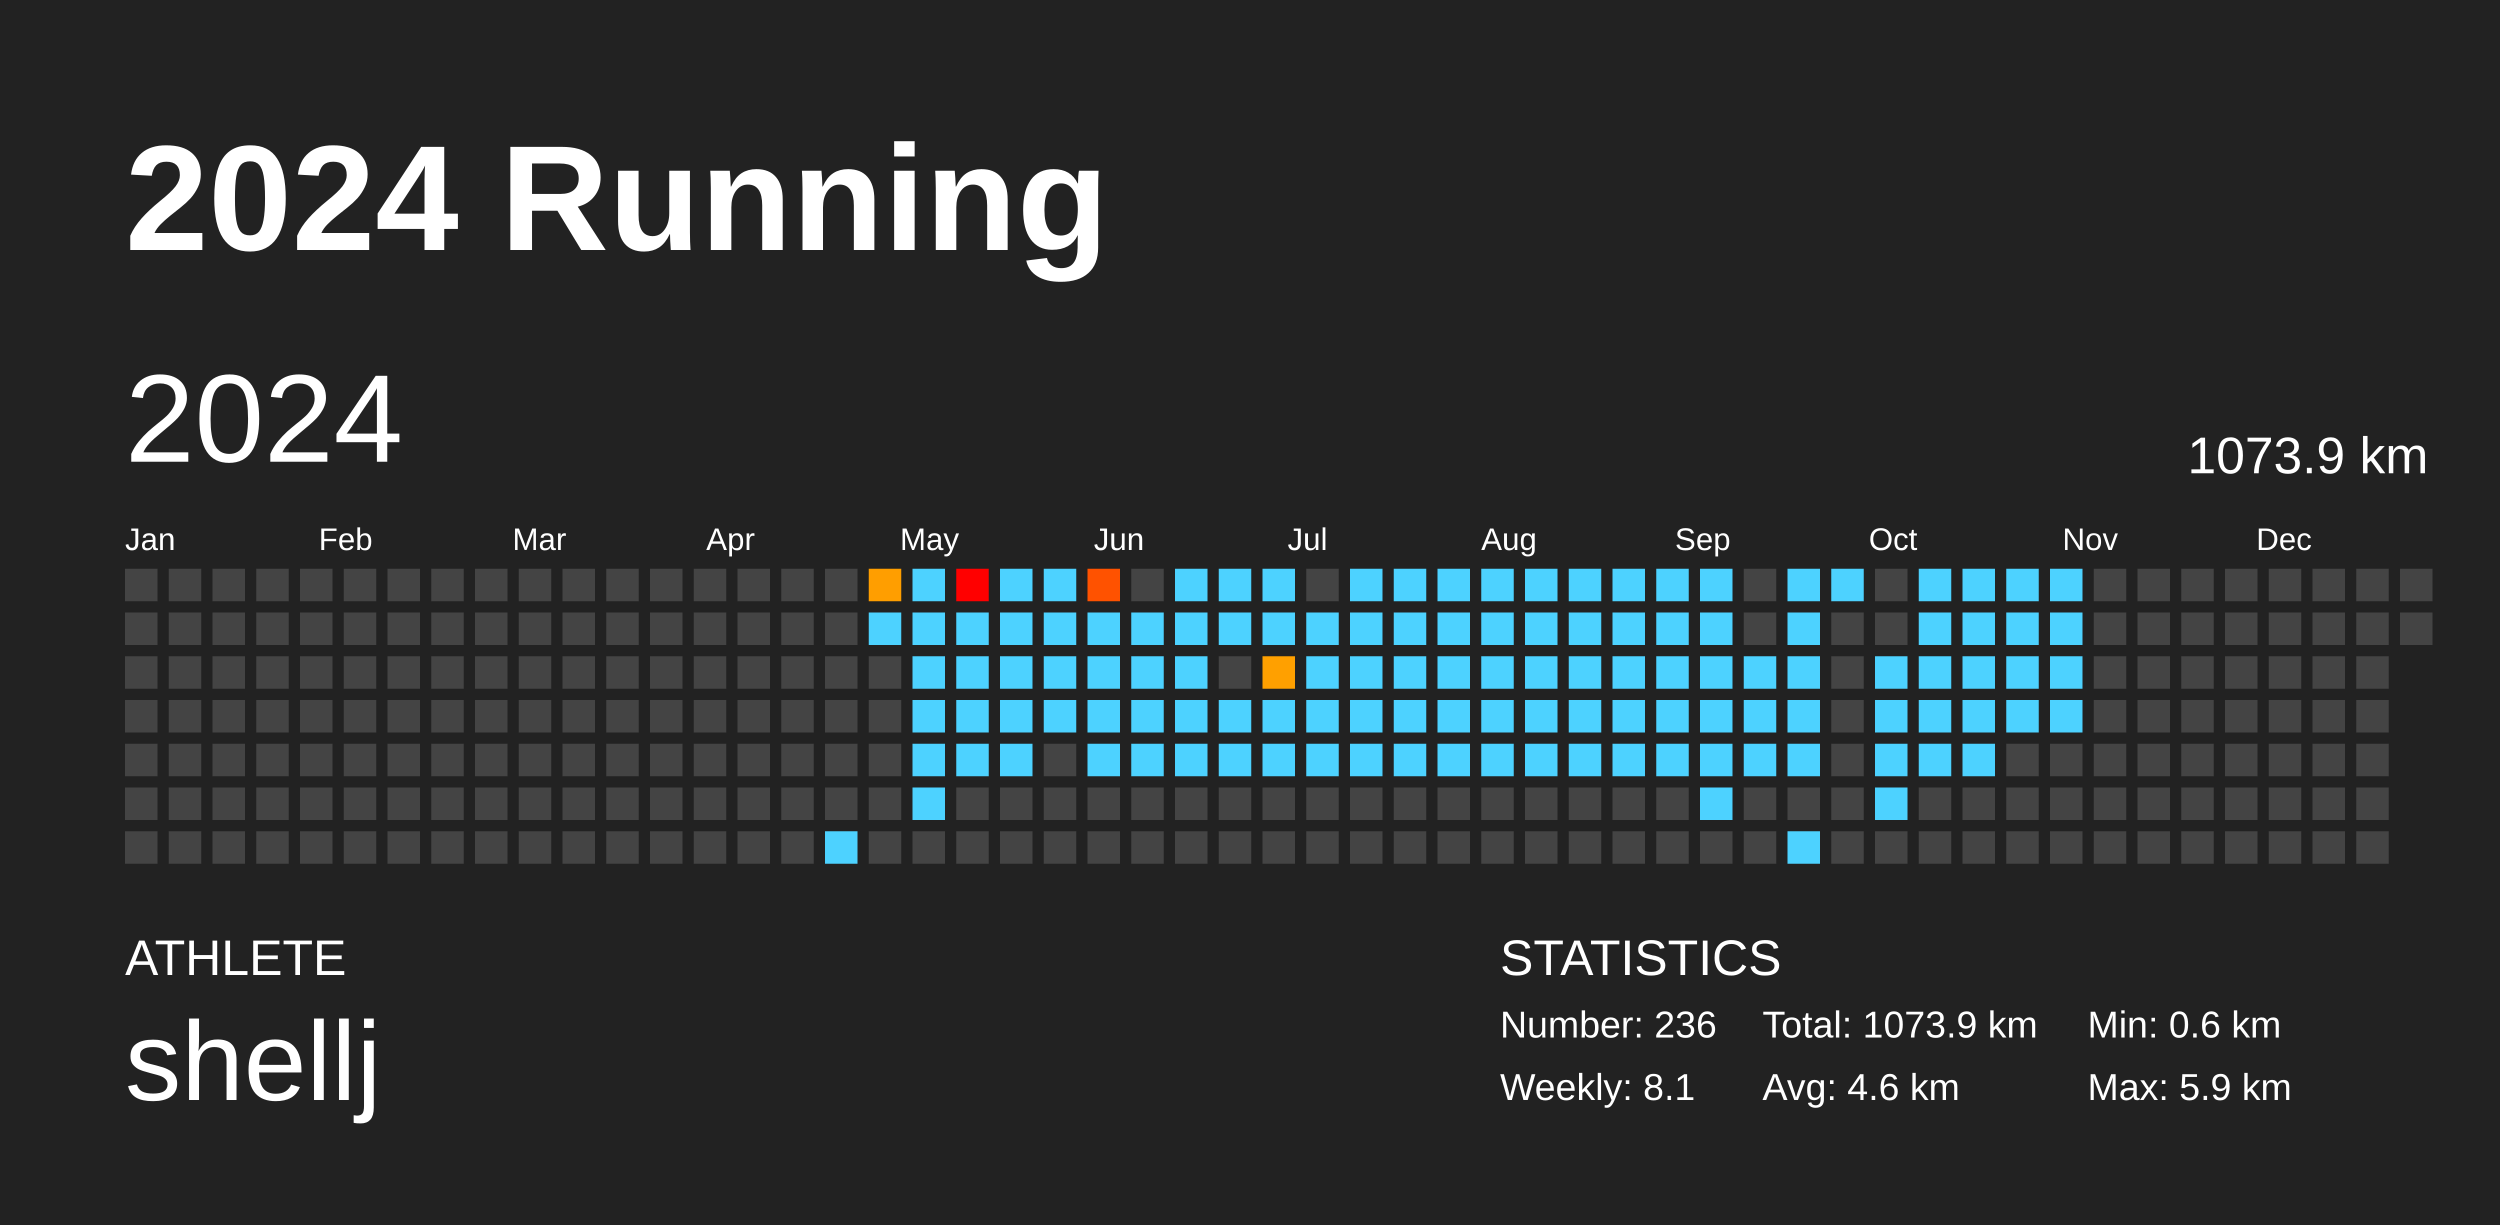
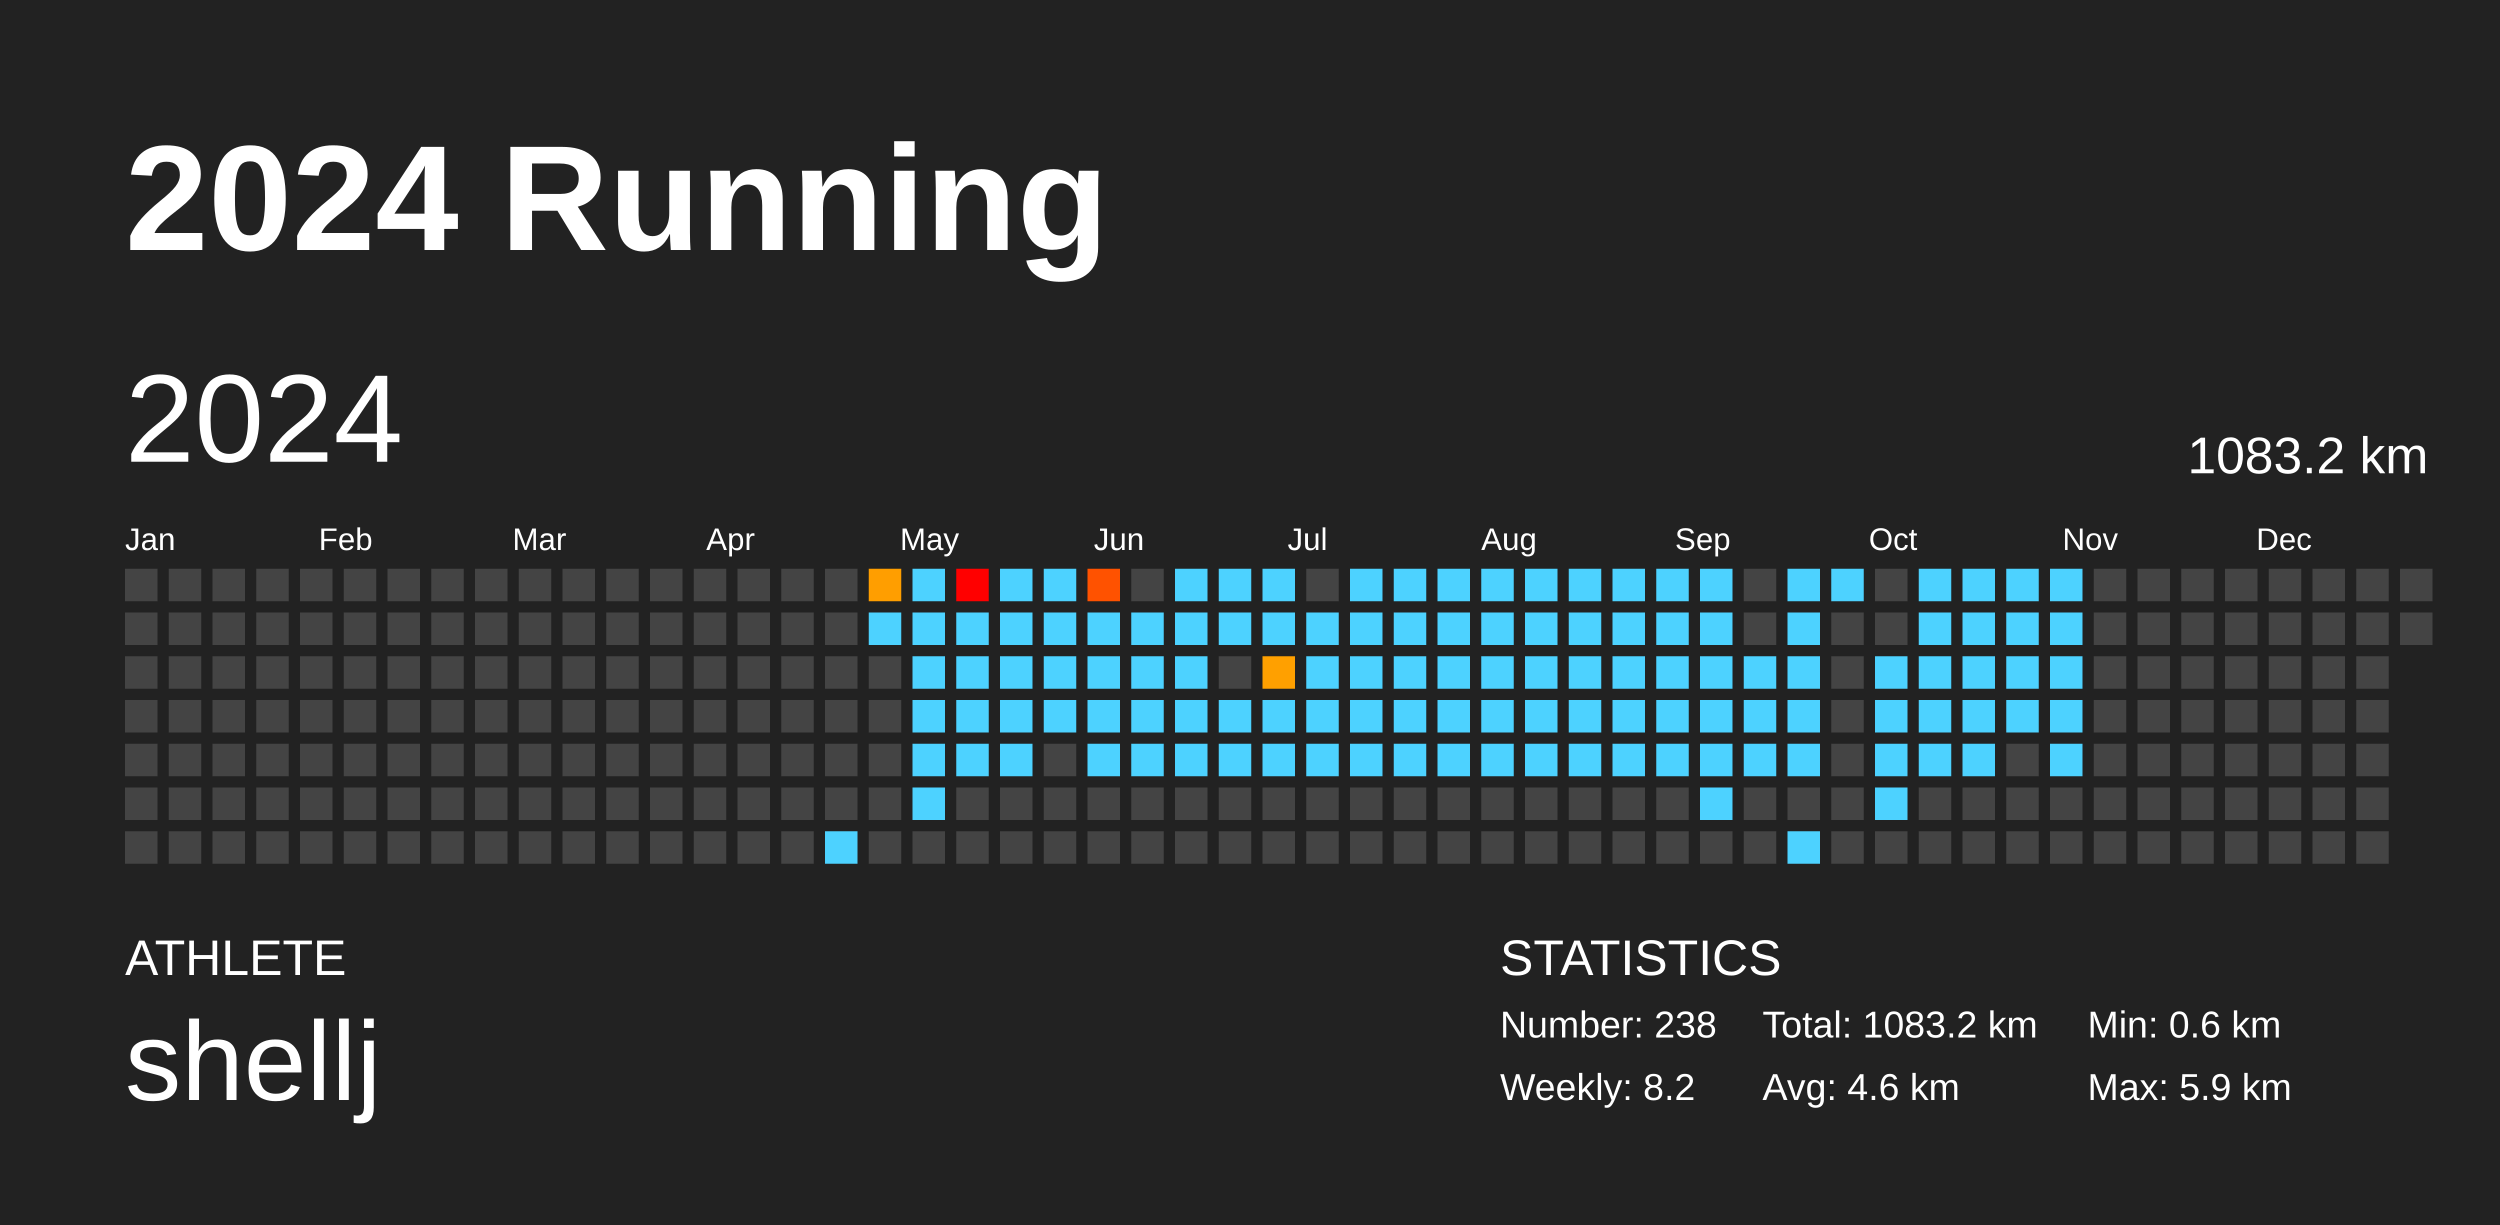
<svg xmlns="http://www.w3.org/2000/svg" baseProfile="full" height="98mm" version="1.1" viewBox="0,0,200,98" width="200mm">
  <defs />
  <rect fill="#222222" height="98" width="200" x="0" y="0" />
  <text fill="#FFFFFF" style="font-size:12px; font-family:Arial; font-weight:bold;" x="10" y="20">2024 Running</text>
  <text fill="#FFFFFF" style="font-size:4px; font-family:Arial" x="10" y="78">ATHLETE</text>
  <text fill="#FFFFFF" style="font-size:9px; font-family:Arial" x="10" y="88">shellj</text>
  <text fill="#FFFFFF" style="font-size:4px; font-family:Arial" x="120" y="78">STATISTICS</text>
-   <text fill="#FFFFFF" style="font-size:3px; font-family:Arial" x="120" y="83">Number: 236</text>
-   <text fill="#FFFFFF" style="font-size:3px; font-family:Arial" x="120" y="88">Weekly: 8.1</text>
-   <text fill="#FFFFFF" style="font-size:3px; font-family:Arial" x="141" y="83">Total: 1073.9 km</text>
+   <text fill="#FFFFFF" style="font-size:3px; font-family:Arial" x="120" y="83">Number: 238</text>
+   <text fill="#FFFFFF" style="font-size:3px; font-family:Arial" x="120" y="88">Weekly: 8.2</text>
+   <text fill="#FFFFFF" style="font-size:3px; font-family:Arial" x="141" y="83">Total: 1083.2 km</text>
  <text fill="#FFFFFF" style="font-size:3px; font-family:Arial" x="141" y="88">Avg: 4.6 km</text>
  <text fill="#FFFFFF" style="font-size:3px; font-family:Arial" x="167" y="83">Min: 0.6 km</text>
  <text fill="#FFFFFF" style="font-size:3px; font-family:Arial" x="167" y="88">Max: 5.9 km</text>
  <text dominant-baseline="hanging" fill="#FFFFFF" style="font-size:10.0px; font-family:Arial;" x="10" y="30">2024</text>
-   <text dominant-baseline="hanging" fill="#FFFFFF" style="font-size:4.125px; font-family:Arial;" x="175" y="35">1073.9 km</text>
+   <text dominant-baseline="hanging" fill="#FFFFFF" style="font-size:4.125px; font-family:Arial;" x="175" y="35">1083.2 km</text>
  <text fill="#FFFFFF" style="font-size:2.5px; font-family:Arial" x="10.0" y="44">Jan</text>
  <text fill="#FFFFFF" style="font-size:2.5px; font-family:Arial" x="25.5" y="44">Feb</text>
  <text fill="#FFFFFF" style="font-size:2.5px; font-family:Arial" x="41.0" y="44">Mar</text>
  <text fill="#FFFFFF" style="font-size:2.5px; font-family:Arial" x="56.5" y="44">Apr</text>
  <text fill="#FFFFFF" style="font-size:2.5px; font-family:Arial" x="72.0" y="44">May</text>
  <text fill="#FFFFFF" style="font-size:2.5px; font-family:Arial" x="87.5" y="44">Jun</text>
  <text fill="#FFFFFF" style="font-size:2.5px; font-family:Arial" x="103.0" y="44">Jul</text>
  <text fill="#FFFFFF" style="font-size:2.5px; font-family:Arial" x="118.5" y="44">Aug</text>
  <text fill="#FFFFFF" style="font-size:2.5px; font-family:Arial" x="134.0" y="44">Sep</text>
  <text fill="#FFFFFF" style="font-size:2.5px; font-family:Arial" x="149.5" y="44">Oct</text>
  <text fill="#FFFFFF" style="font-size:2.5px; font-family:Arial" x="165.0" y="44">Nov</text>
  <text fill="#FFFFFF" style="font-size:2.5px; font-family:Arial" x="180.5" y="44">Dec</text>
  <rect fill="#444444" height="2.6" width="2.6" x="10.0" y="45.5" />
  <rect fill="#444444" height="2.6" width="2.6" x="10.0" y="49.0" />
  <rect fill="#444444" height="2.6" width="2.6" x="10.0" y="52.5" />
  <rect fill="#444444" height="2.6" width="2.6" x="10.0" y="56.0" />
  <rect fill="#444444" height="2.6" width="2.6" x="10.0" y="59.5" />
  <rect fill="#444444" height="2.6" width="2.6" x="10.0" y="63.0" />
  <rect fill="#444444" height="2.6" width="2.6" x="10.0" y="66.5" />
  <rect fill="#444444" height="2.6" width="2.6" x="13.5" y="45.5" />
  <rect fill="#444444" height="2.6" width="2.6" x="13.5" y="49.0" />
  <rect fill="#444444" height="2.6" width="2.6" x="13.5" y="52.5" />
  <rect fill="#444444" height="2.6" width="2.6" x="13.5" y="56.0" />
  <rect fill="#444444" height="2.6" width="2.6" x="13.5" y="59.5" />
  <rect fill="#444444" height="2.6" width="2.6" x="13.5" y="63.0" />
  <rect fill="#444444" height="2.6" width="2.6" x="13.5" y="66.5" />
  <rect fill="#444444" height="2.6" width="2.6" x="17.0" y="45.5" />
  <rect fill="#444444" height="2.6" width="2.6" x="17.0" y="49.0" />
  <rect fill="#444444" height="2.6" width="2.6" x="17.0" y="52.5" />
  <rect fill="#444444" height="2.6" width="2.6" x="17.0" y="56.0" />
  <rect fill="#444444" height="2.6" width="2.6" x="17.0" y="59.5" />
  <rect fill="#444444" height="2.6" width="2.6" x="17.0" y="63.0" />
  <rect fill="#444444" height="2.6" width="2.6" x="17.0" y="66.5" />
  <rect fill="#444444" height="2.6" width="2.6" x="20.5" y="45.5" />
  <rect fill="#444444" height="2.6" width="2.6" x="20.5" y="49.0" />
  <rect fill="#444444" height="2.6" width="2.6" x="20.5" y="52.5" />
  <rect fill="#444444" height="2.6" width="2.6" x="20.5" y="56.0" />
  <rect fill="#444444" height="2.6" width="2.6" x="20.5" y="59.5" />
  <rect fill="#444444" height="2.6" width="2.6" x="20.5" y="63.0" />
  <rect fill="#444444" height="2.6" width="2.6" x="20.5" y="66.5" />
  <rect fill="#444444" height="2.6" width="2.6" x="24.0" y="45.5" />
  <rect fill="#444444" height="2.6" width="2.6" x="24.0" y="49.0" />
  <rect fill="#444444" height="2.6" width="2.6" x="24.0" y="52.5" />
  <rect fill="#444444" height="2.6" width="2.6" x="24.0" y="56.0" />
  <rect fill="#444444" height="2.6" width="2.6" x="24.0" y="59.5" />
  <rect fill="#444444" height="2.6" width="2.6" x="24.0" y="63.0" />
  <rect fill="#444444" height="2.6" width="2.6" x="24.0" y="66.5" />
  <rect fill="#444444" height="2.6" width="2.6" x="27.5" y="45.5" />
  <rect fill="#444444" height="2.6" width="2.6" x="27.5" y="49.0" />
  <rect fill="#444444" height="2.6" width="2.6" x="27.5" y="52.5" />
  <rect fill="#444444" height="2.6" width="2.6" x="27.5" y="56.0" />
  <rect fill="#444444" height="2.6" width="2.6" x="27.5" y="59.5" />
  <rect fill="#444444" height="2.6" width="2.6" x="27.5" y="63.0" />
  <rect fill="#444444" height="2.6" width="2.6" x="27.5" y="66.5" />
  <rect fill="#444444" height="2.6" width="2.6" x="31.0" y="45.5" />
  <rect fill="#444444" height="2.6" width="2.6" x="31.0" y="49.0" />
  <rect fill="#444444" height="2.6" width="2.6" x="31.0" y="52.5" />
  <rect fill="#444444" height="2.6" width="2.6" x="31.0" y="56.0" />
  <rect fill="#444444" height="2.6" width="2.6" x="31.0" y="59.5" />
  <rect fill="#444444" height="2.6" width="2.6" x="31.0" y="63.0" />
  <rect fill="#444444" height="2.6" width="2.6" x="31.0" y="66.5" />
  <rect fill="#444444" height="2.6" width="2.6" x="34.5" y="45.5" />
  <rect fill="#444444" height="2.6" width="2.6" x="34.5" y="49.0" />
  <rect fill="#444444" height="2.6" width="2.6" x="34.5" y="52.5" />
  <rect fill="#444444" height="2.6" width="2.6" x="34.5" y="56.0" />
  <rect fill="#444444" height="2.6" width="2.6" x="34.5" y="59.5" />
  <rect fill="#444444" height="2.6" width="2.6" x="34.5" y="63.0" />
  <rect fill="#444444" height="2.6" width="2.6" x="34.5" y="66.5" />
  <rect fill="#444444" height="2.6" width="2.6" x="38.0" y="45.5" />
  <rect fill="#444444" height="2.6" width="2.6" x="38.0" y="49.0" />
  <rect fill="#444444" height="2.6" width="2.6" x="38.0" y="52.5" />
  <rect fill="#444444" height="2.6" width="2.6" x="38.0" y="56.0" />
  <rect fill="#444444" height="2.6" width="2.6" x="38.0" y="59.5" />
  <rect fill="#444444" height="2.6" width="2.6" x="38.0" y="63.0" />
  <rect fill="#444444" height="2.6" width="2.6" x="38.0" y="66.5" />
  <rect fill="#444444" height="2.6" width="2.6" x="41.5" y="45.5" />
  <rect fill="#444444" height="2.6" width="2.6" x="41.5" y="49.0" />
  <rect fill="#444444" height="2.6" width="2.6" x="41.5" y="52.5" />
  <rect fill="#444444" height="2.6" width="2.6" x="41.5" y="56.0" />
  <rect fill="#444444" height="2.6" width="2.6" x="41.5" y="59.5" />
  <rect fill="#444444" height="2.6" width="2.6" x="41.5" y="63.0" />
  <rect fill="#444444" height="2.6" width="2.6" x="41.5" y="66.5" />
  <rect fill="#444444" height="2.6" width="2.6" x="45.0" y="45.5" />
  <rect fill="#444444" height="2.6" width="2.6" x="45.0" y="49.0" />
  <rect fill="#444444" height="2.6" width="2.6" x="45.0" y="52.5" />
  <rect fill="#444444" height="2.6" width="2.6" x="45.0" y="56.0" />
  <rect fill="#444444" height="2.6" width="2.6" x="45.0" y="59.5" />
  <rect fill="#444444" height="2.6" width="2.6" x="45.0" y="63.0" />
  <rect fill="#444444" height="2.6" width="2.6" x="45.0" y="66.5" />
  <rect fill="#444444" height="2.6" width="2.6" x="48.5" y="45.5" />
  <rect fill="#444444" height="2.6" width="2.6" x="48.5" y="49.0" />
  <rect fill="#444444" height="2.6" width="2.6" x="48.5" y="52.5" />
  <rect fill="#444444" height="2.6" width="2.6" x="48.5" y="56.0" />
  <rect fill="#444444" height="2.6" width="2.6" x="48.5" y="59.5" />
  <rect fill="#444444" height="2.6" width="2.6" x="48.5" y="63.0" />
  <rect fill="#444444" height="2.6" width="2.6" x="48.5" y="66.5" />
  <rect fill="#444444" height="2.6" width="2.6" x="52.0" y="45.5" />
  <rect fill="#444444" height="2.6" width="2.6" x="52.0" y="49.0" />
  <rect fill="#444444" height="2.6" width="2.6" x="52.0" y="52.5" />
  <rect fill="#444444" height="2.6" width="2.6" x="52.0" y="56.0" />
  <rect fill="#444444" height="2.6" width="2.6" x="52.0" y="59.5" />
  <rect fill="#444444" height="2.6" width="2.6" x="52.0" y="63.0" />
  <rect fill="#444444" height="2.6" width="2.6" x="52.0" y="66.5" />
  <rect fill="#444444" height="2.6" width="2.6" x="55.5" y="45.5" />
  <rect fill="#444444" height="2.6" width="2.6" x="55.5" y="49.0" />
  <rect fill="#444444" height="2.6" width="2.6" x="55.5" y="52.5" />
  <rect fill="#444444" height="2.6" width="2.6" x="55.5" y="56.0" />
  <rect fill="#444444" height="2.6" width="2.6" x="55.5" y="59.5" />
  <rect fill="#444444" height="2.6" width="2.6" x="55.5" y="63.0" />
  <rect fill="#444444" height="2.6" width="2.6" x="55.5" y="66.5" />
  <rect fill="#444444" height="2.6" width="2.6" x="59.0" y="45.5" />
  <rect fill="#444444" height="2.6" width="2.6" x="59.0" y="49.0" />
  <rect fill="#444444" height="2.6" width="2.6" x="59.0" y="52.5" />
  <rect fill="#444444" height="2.6" width="2.6" x="59.0" y="56.0" />
  <rect fill="#444444" height="2.6" width="2.6" x="59.0" y="59.5" />
  <rect fill="#444444" height="2.6" width="2.6" x="59.0" y="63.0" />
  <rect fill="#444444" height="2.6" width="2.6" x="59.0" y="66.5" />
  <rect fill="#444444" height="2.6" width="2.6" x="62.5" y="45.5" />
  <rect fill="#444444" height="2.6" width="2.6" x="62.5" y="49.0" />
  <rect fill="#444444" height="2.6" width="2.6" x="62.5" y="52.5" />
  <rect fill="#444444" height="2.6" width="2.6" x="62.5" y="56.0" />
  <rect fill="#444444" height="2.6" width="2.6" x="62.5" y="59.5" />
  <rect fill="#444444" height="2.6" width="2.6" x="62.5" y="63.0" />
  <rect fill="#444444" height="2.6" width="2.6" x="62.5" y="66.5" />
  <rect fill="#444444" height="2.6" width="2.6" x="66.0" y="45.5" />
  <rect fill="#444444" height="2.6" width="2.6" x="66.0" y="49.0" />
  <rect fill="#444444" height="2.6" width="2.6" x="66.0" y="52.5" />
  <rect fill="#444444" height="2.6" width="2.6" x="66.0" y="56.0" />
  <rect fill="#444444" height="2.6" width="2.6" x="66.0" y="59.5" />
  <rect fill="#444444" height="2.6" width="2.6" x="66.0" y="63.0" />
  <rect fill="#4dd2ff" height="2.6" width="2.6" x="66.0" y="66.5" />
  <rect fill="#ff9e00" height="2.6" width="2.6" x="69.5" y="45.5" />
  <rect fill="#4dd2ff" height="2.6" width="2.6" x="69.5" y="49.0" />
  <rect fill="#444444" height="2.6" width="2.6" x="69.5" y="52.5" />
  <rect fill="#444444" height="2.6" width="2.6" x="69.5" y="56.0" />
  <rect fill="#444444" height="2.6" width="2.6" x="69.5" y="59.5" />
  <rect fill="#444444" height="2.6" width="2.6" x="69.5" y="63.0" />
  <rect fill="#444444" height="2.6" width="2.6" x="69.5" y="66.5" />
  <rect fill="#4dd2ff" height="2.6" width="2.6" x="73.0" y="45.5" />
  <rect fill="#4dd2ff" height="2.6" width="2.6" x="73.0" y="49.0" />
  <rect fill="#4dd2ff" height="2.6" width="2.6" x="73.0" y="52.5" />
  <rect fill="#4dd2ff" height="2.6" width="2.6" x="73.0" y="56.0" />
  <rect fill="#4dd2ff" height="2.6" width="2.6" x="73.0" y="59.5" />
  <rect fill="#4dd2ff" height="2.6" width="2.6" x="73.0" y="63.0" />
  <rect fill="#444444" height="2.6" width="2.6" x="73.0" y="66.5" />
  <rect fill="red" height="2.6" width="2.6" x="76.5" y="45.5" />
  <rect fill="#4dd2ff" height="2.6" width="2.6" x="76.5" y="49.0" />
  <rect fill="#4dd2ff" height="2.6" width="2.6" x="76.5" y="52.5" />
  <rect fill="#4dd2ff" height="2.6" width="2.6" x="76.5" y="56.0" />
  <rect fill="#4dd2ff" height="2.6" width="2.6" x="76.5" y="59.5" />
  <rect fill="#444444" height="2.6" width="2.6" x="76.5" y="63.0" />
  <rect fill="#444444" height="2.6" width="2.6" x="76.5" y="66.5" />
  <rect fill="#4dd2ff" height="2.6" width="2.6" x="80.0" y="45.5" />
  <rect fill="#4dd2ff" height="2.6" width="2.6" x="80.0" y="49.0" />
  <rect fill="#4dd2ff" height="2.6" width="2.6" x="80.0" y="52.5" />
  <rect fill="#4dd2ff" height="2.6" width="2.6" x="80.0" y="56.0" />
  <rect fill="#4dd2ff" height="2.6" width="2.6" x="80.0" y="59.5" />
  <rect fill="#444444" height="2.6" width="2.6" x="80.0" y="63.0" />
  <rect fill="#444444" height="2.6" width="2.6" x="80.0" y="66.5" />
  <rect fill="#4dd2ff" height="2.6" width="2.6" x="83.5" y="45.5" />
  <rect fill="#4dd2ff" height="2.6" width="2.6" x="83.5" y="49.0" />
  <rect fill="#4dd2ff" height="2.6" width="2.6" x="83.5" y="52.5" />
  <rect fill="#4dd2ff" height="2.6" width="2.6" x="83.5" y="56.0" />
  <rect fill="#444444" height="2.6" width="2.6" x="83.5" y="59.5" />
  <rect fill="#444444" height="2.6" width="2.6" x="83.5" y="63.0" />
  <rect fill="#444444" height="2.6" width="2.6" x="83.5" y="66.5" />
  <rect fill="#ff5200" height="2.6" width="2.6" x="87.0" y="45.5" />
  <rect fill="#4dd2ff" height="2.6" width="2.6" x="87.0" y="49.0" />
  <rect fill="#4dd2ff" height="2.6" width="2.6" x="87.0" y="52.5" />
  <rect fill="#4dd2ff" height="2.6" width="2.6" x="87.0" y="56.0" />
  <rect fill="#4dd2ff" height="2.6" width="2.6" x="87.0" y="59.5" />
  <rect fill="#444444" height="2.6" width="2.6" x="87.0" y="63.0" />
  <rect fill="#444444" height="2.6" width="2.6" x="87.0" y="66.5" />
  <rect fill="#444444" height="2.6" width="2.6" x="90.5" y="45.5" />
  <rect fill="#4dd2ff" height="2.6" width="2.6" x="90.5" y="49.0" />
  <rect fill="#4dd2ff" height="2.6" width="2.6" x="90.5" y="52.5" />
  <rect fill="#4dd2ff" height="2.6" width="2.6" x="90.5" y="56.0" />
  <rect fill="#4dd2ff" height="2.6" width="2.6" x="90.5" y="59.5" />
  <rect fill="#444444" height="2.6" width="2.6" x="90.5" y="63.0" />
  <rect fill="#444444" height="2.6" width="2.6" x="90.5" y="66.5" />
  <rect fill="#4dd2ff" height="2.6" width="2.6" x="94.0" y="45.5" />
  <rect fill="#4dd2ff" height="2.6" width="2.6" x="94.0" y="49.0" />
  <rect fill="#4dd2ff" height="2.6" width="2.6" x="94.0" y="52.5" />
  <rect fill="#4dd2ff" height="2.6" width="2.6" x="94.0" y="56.0" />
  <rect fill="#4dd2ff" height="2.6" width="2.6" x="94.0" y="59.5" />
  <rect fill="#444444" height="2.6" width="2.6" x="94.0" y="63.0" />
  <rect fill="#444444" height="2.6" width="2.6" x="94.0" y="66.5" />
  <rect fill="#4dd2ff" height="2.6" width="2.6" x="97.5" y="45.5" />
  <rect fill="#4dd2ff" height="2.6" width="2.6" x="97.5" y="49.0" />
  <rect fill="#444444" height="2.6" width="2.6" x="97.5" y="52.5" />
  <rect fill="#4dd2ff" height="2.6" width="2.6" x="97.5" y="56.0" />
  <rect fill="#4dd2ff" height="2.6" width="2.6" x="97.5" y="59.5" />
  <rect fill="#444444" height="2.6" width="2.6" x="97.5" y="63.0" />
  <rect fill="#444444" height="2.6" width="2.6" x="97.5" y="66.5" />
  <rect fill="#4dd2ff" height="2.6" width="2.6" x="101.0" y="45.5" />
  <rect fill="#4dd2ff" height="2.6" width="2.6" x="101.0" y="49.0" />
  <rect fill="#ffa000" height="2.6" width="2.6" x="101.0" y="52.5" />
  <rect fill="#4dd2ff" height="2.6" width="2.6" x="101.0" y="56.0" />
  <rect fill="#4dd2ff" height="2.6" width="2.6" x="101.0" y="59.5" />
  <rect fill="#444444" height="2.6" width="2.6" x="101.0" y="63.0" />
  <rect fill="#444444" height="2.6" width="2.6" x="101.0" y="66.5" />
  <rect fill="#444444" height="2.6" width="2.6" x="104.5" y="45.5" />
  <rect fill="#4dd2ff" height="2.6" width="2.6" x="104.5" y="49.0" />
  <rect fill="#4dd2ff" height="2.6" width="2.6" x="104.5" y="52.5" />
  <rect fill="#4dd2ff" height="2.6" width="2.6" x="104.5" y="56.0" />
  <rect fill="#4dd2ff" height="2.6" width="2.6" x="104.5" y="59.5" />
  <rect fill="#444444" height="2.6" width="2.6" x="104.5" y="63.0" />
  <rect fill="#444444" height="2.6" width="2.6" x="104.5" y="66.5" />
  <rect fill="#4dd2ff" height="2.6" width="2.6" x="108.0" y="45.5" />
  <rect fill="#4dd2ff" height="2.6" width="2.6" x="108.0" y="49.0" />
  <rect fill="#4dd2ff" height="2.6" width="2.6" x="108.0" y="52.5" />
  <rect fill="#4dd2ff" height="2.6" width="2.6" x="108.0" y="56.0" />
  <rect fill="#4dd2ff" height="2.6" width="2.6" x="108.0" y="59.5" />
  <rect fill="#444444" height="2.6" width="2.6" x="108.0" y="63.0" />
  <rect fill="#444444" height="2.6" width="2.6" x="108.0" y="66.5" />
  <rect fill="#4dd2ff" height="2.6" width="2.6" x="111.5" y="45.5" />
  <rect fill="#4dd2ff" height="2.6" width="2.6" x="111.5" y="49.0" />
  <rect fill="#4dd2ff" height="2.6" width="2.6" x="111.5" y="52.5" />
  <rect fill="#4dd2ff" height="2.6" width="2.6" x="111.5" y="56.0" />
  <rect fill="#4dd2ff" height="2.6" width="2.6" x="111.5" y="59.5" />
  <rect fill="#444444" height="2.6" width="2.6" x="111.5" y="63.0" />
  <rect fill="#444444" height="2.6" width="2.6" x="111.5" y="66.5" />
  <rect fill="#4dd2ff" height="2.6" width="2.6" x="115.0" y="45.5" />
  <rect fill="#4dd2ff" height="2.6" width="2.6" x="115.0" y="49.0" />
  <rect fill="#4dd2ff" height="2.6" width="2.6" x="115.0" y="52.5" />
  <rect fill="#4dd2ff" height="2.6" width="2.6" x="115.0" y="56.0" />
  <rect fill="#4dd2ff" height="2.6" width="2.6" x="115.0" y="59.5" />
  <rect fill="#444444" height="2.6" width="2.6" x="115.0" y="63.0" />
  <rect fill="#444444" height="2.6" width="2.6" x="115.0" y="66.5" />
  <rect fill="#4dd2ff" height="2.6" width="2.6" x="118.5" y="45.5" />
  <rect fill="#4dd2ff" height="2.6" width="2.6" x="118.5" y="49.0" />
  <rect fill="#4dd2ff" height="2.6" width="2.6" x="118.5" y="52.5" />
  <rect fill="#4dd2ff" height="2.6" width="2.6" x="118.5" y="56.0" />
  <rect fill="#4dd2ff" height="2.6" width="2.6" x="118.5" y="59.5" />
  <rect fill="#444444" height="2.6" width="2.6" x="118.5" y="63.0" />
  <rect fill="#444444" height="2.6" width="2.6" x="118.5" y="66.5" />
  <rect fill="#4dd2ff" height="2.6" width="2.6" x="122.0" y="45.5" />
  <rect fill="#4dd2ff" height="2.6" width="2.6" x="122.0" y="49.0" />
  <rect fill="#4dd2ff" height="2.6" width="2.6" x="122.0" y="52.5" />
  <rect fill="#4dd2ff" height="2.6" width="2.6" x="122.0" y="56.0" />
  <rect fill="#4dd2ff" height="2.6" width="2.6" x="122.0" y="59.5" />
  <rect fill="#444444" height="2.6" width="2.6" x="122.0" y="63.0" />
  <rect fill="#444444" height="2.6" width="2.6" x="122.0" y="66.5" />
  <rect fill="#4dd2ff" height="2.6" width="2.6" x="125.5" y="45.5" />
  <rect fill="#4dd2ff" height="2.6" width="2.6" x="125.5" y="49.0" />
  <rect fill="#4dd2ff" height="2.6" width="2.6" x="125.5" y="52.5" />
  <rect fill="#4dd2ff" height="2.6" width="2.6" x="125.5" y="56.0" />
  <rect fill="#4dd2ff" height="2.6" width="2.6" x="125.5" y="59.5" />
  <rect fill="#444444" height="2.6" width="2.6" x="125.5" y="63.0" />
  <rect fill="#444444" height="2.6" width="2.6" x="125.5" y="66.5" />
  <rect fill="#4dd2ff" height="2.6" width="2.6" x="129.0" y="45.5" />
  <rect fill="#4dd2ff" height="2.6" width="2.6" x="129.0" y="49.0" />
  <rect fill="#4dd2ff" height="2.6" width="2.6" x="129.0" y="52.5" />
  <rect fill="#4dd2ff" height="2.6" width="2.6" x="129.0" y="56.0" />
  <rect fill="#4dd2ff" height="2.6" width="2.6" x="129.0" y="59.5" />
  <rect fill="#444444" height="2.6" width="2.6" x="129.0" y="63.0" />
  <rect fill="#444444" height="2.6" width="2.6" x="129.0" y="66.5" />
  <rect fill="#4dd2ff" height="2.6" width="2.6" x="132.5" y="45.5" />
  <rect fill="#4dd2ff" height="2.6" width="2.6" x="132.5" y="49.0" />
  <rect fill="#4dd2ff" height="2.6" width="2.6" x="132.5" y="52.5" />
  <rect fill="#4dd2ff" height="2.6" width="2.6" x="132.5" y="56.0" />
  <rect fill="#4dd2ff" height="2.6" width="2.6" x="132.5" y="59.5" />
  <rect fill="#444444" height="2.6" width="2.6" x="132.5" y="63.0" />
  <rect fill="#444444" height="2.6" width="2.6" x="132.5" y="66.5" />
  <rect fill="#4dd2ff" height="2.6" width="2.6" x="136.0" y="45.5" />
  <rect fill="#4dd2ff" height="2.6" width="2.6" x="136.0" y="49.0" />
  <rect fill="#4dd2ff" height="2.6" width="2.6" x="136.0" y="52.5" />
  <rect fill="#4dd2ff" height="2.6" width="2.6" x="136.0" y="56.0" />
  <rect fill="#4dd2ff" height="2.6" width="2.6" x="136.0" y="59.5" />
  <rect fill="#4dd2ff" height="2.6" width="2.6" x="136.0" y="63.0" />
  <rect fill="#444444" height="2.6" width="2.6" x="136.0" y="66.5" />
  <rect fill="#444444" height="2.6" width="2.6" x="139.5" y="45.5" />
  <rect fill="#444444" height="2.6" width="2.6" x="139.5" y="49.0" />
  <rect fill="#4dd2ff" height="2.6" width="2.6" x="139.5" y="52.5" />
  <rect fill="#4dd2ff" height="2.6" width="2.6" x="139.5" y="56.0" />
  <rect fill="#4dd2ff" height="2.6" width="2.6" x="139.5" y="59.5" />
  <rect fill="#444444" height="2.6" width="2.6" x="139.5" y="63.0" />
  <rect fill="#444444" height="2.6" width="2.6" x="139.5" y="66.5" />
  <rect fill="#4dd2ff" height="2.6" width="2.6" x="143.0" y="45.5" />
  <rect fill="#4dd2ff" height="2.6" width="2.6" x="143.0" y="49.0" />
  <rect fill="#4dd2ff" height="2.6" width="2.6" x="143.0" y="52.5" />
  <rect fill="#4dd2ff" height="2.6" width="2.6" x="143.0" y="56.0" />
  <rect fill="#4dd2ff" height="2.6" width="2.6" x="143.0" y="59.5" />
  <rect fill="#444444" height="2.6" width="2.6" x="143.0" y="63.0" />
  <rect fill="#4dd2ff" height="2.6" width="2.6" x="143.0" y="66.5" />
  <rect fill="#4dd2ff" height="2.6" width="2.6" x="146.5" y="45.5" />
  <rect fill="#444444" height="2.6" width="2.6" x="146.5" y="49.0" />
  <rect fill="#444444" height="2.6" width="2.6" x="146.5" y="52.5" />
  <rect fill="#444444" height="2.6" width="2.6" x="146.5" y="56.0" />
  <rect fill="#444444" height="2.6" width="2.6" x="146.5" y="59.5" />
  <rect fill="#444444" height="2.6" width="2.6" x="146.5" y="63.0" />
  <rect fill="#444444" height="2.6" width="2.6" x="146.5" y="66.5" />
  <rect fill="#444444" height="2.6" width="2.6" x="150.0" y="45.5" />
  <rect fill="#444444" height="2.6" width="2.6" x="150.0" y="49.0" />
  <rect fill="#4dd2ff" height="2.6" width="2.6" x="150.0" y="52.5" />
  <rect fill="#4dd2ff" height="2.6" width="2.6" x="150.0" y="56.0" />
  <rect fill="#4dd2ff" height="2.6" width="2.6" x="150.0" y="59.5" />
  <rect fill="#4dd2ff" height="2.6" width="2.6" x="150.0" y="63.0" />
  <rect fill="#444444" height="2.6" width="2.6" x="150.0" y="66.5" />
  <rect fill="#4dd2ff" height="2.6" width="2.6" x="153.5" y="45.5" />
  <rect fill="#4dd2ff" height="2.6" width="2.6" x="153.5" y="49.0" />
  <rect fill="#4dd2ff" height="2.6" width="2.6" x="153.5" y="52.5" />
  <rect fill="#4dd2ff" height="2.6" width="2.6" x="153.5" y="56.0" />
  <rect fill="#4dd2ff" height="2.6" width="2.6" x="153.5" y="59.5" />
  <rect fill="#444444" height="2.6" width="2.6" x="153.5" y="63.0" />
  <rect fill="#444444" height="2.6" width="2.6" x="153.5" y="66.5" />
  <rect fill="#4dd2ff" height="2.6" width="2.6" x="157.0" y="45.5" />
  <rect fill="#4dd2ff" height="2.6" width="2.6" x="157.0" y="49.0" />
  <rect fill="#4dd2ff" height="2.6" width="2.6" x="157.0" y="52.5" />
  <rect fill="#4dd2ff" height="2.6" width="2.6" x="157.0" y="56.0" />
  <rect fill="#4dd2ff" height="2.6" width="2.6" x="157.0" y="59.5" />
  <rect fill="#444444" height="2.6" width="2.6" x="157.0" y="63.0" />
  <rect fill="#444444" height="2.6" width="2.6" x="157.0" y="66.5" />
  <rect fill="#4dd2ff" height="2.6" width="2.6" x="160.5" y="45.5" />
  <rect fill="#4dd2ff" height="2.6" width="2.6" x="160.5" y="49.0" />
  <rect fill="#4dd2ff" height="2.6" width="2.6" x="160.5" y="52.5" />
  <rect fill="#4dd2ff" height="2.6" width="2.6" x="160.5" y="56.0" />
  <rect fill="#444444" height="2.6" width="2.6" x="160.5" y="59.5" />
  <rect fill="#444444" height="2.6" width="2.6" x="160.5" y="63.0" />
  <rect fill="#444444" height="2.6" width="2.6" x="160.5" y="66.5" />
  <rect fill="#4dd2ff" height="2.6" width="2.6" x="164.0" y="45.5" />
  <rect fill="#4dd2ff" height="2.6" width="2.6" x="164.0" y="49.0" />
  <rect fill="#4dd2ff" height="2.6" width="2.6" x="164.0" y="52.5" />
  <rect fill="#4dd2ff" height="2.6" width="2.6" x="164.0" y="56.0" />
-   <rect fill="#444444" height="2.6" width="2.6" x="164.0" y="59.5" />
+   <rect fill="#4dd2ff" height="2.6" width="2.6" x="164.0" y="59.5" />
  <rect fill="#444444" height="2.6" width="2.6" x="164.0" y="63.0" />
  <rect fill="#444444" height="2.6" width="2.6" x="164.0" y="66.5" />
  <rect fill="#444444" height="2.6" width="2.6" x="167.5" y="45.5" />
  <rect fill="#444444" height="2.6" width="2.6" x="167.5" y="49.0" />
  <rect fill="#444444" height="2.6" width="2.6" x="167.5" y="52.5" />
  <rect fill="#444444" height="2.6" width="2.6" x="167.5" y="56.0" />
  <rect fill="#444444" height="2.6" width="2.6" x="167.5" y="59.5" />
  <rect fill="#444444" height="2.6" width="2.6" x="167.5" y="63.0" />
  <rect fill="#444444" height="2.6" width="2.6" x="167.5" y="66.5" />
  <rect fill="#444444" height="2.6" width="2.6" x="171.0" y="45.5" />
  <rect fill="#444444" height="2.6" width="2.6" x="171.0" y="49.0" />
  <rect fill="#444444" height="2.6" width="2.6" x="171.0" y="52.5" />
  <rect fill="#444444" height="2.6" width="2.6" x="171.0" y="56.0" />
  <rect fill="#444444" height="2.6" width="2.6" x="171.0" y="59.5" />
  <rect fill="#444444" height="2.6" width="2.6" x="171.0" y="63.0" />
  <rect fill="#444444" height="2.6" width="2.6" x="171.0" y="66.5" />
  <rect fill="#444444" height="2.6" width="2.6" x="174.5" y="45.5" />
  <rect fill="#444444" height="2.6" width="2.6" x="174.5" y="49.0" />
  <rect fill="#444444" height="2.6" width="2.6" x="174.5" y="52.5" />
  <rect fill="#444444" height="2.6" width="2.6" x="174.5" y="56.0" />
  <rect fill="#444444" height="2.6" width="2.6" x="174.5" y="59.5" />
  <rect fill="#444444" height="2.6" width="2.6" x="174.5" y="63.0" />
  <rect fill="#444444" height="2.6" width="2.6" x="174.5" y="66.5" />
  <rect fill="#444444" height="2.6" width="2.6" x="178.0" y="45.5" />
  <rect fill="#444444" height="2.6" width="2.6" x="178.0" y="49.0" />
  <rect fill="#444444" height="2.6" width="2.6" x="178.0" y="52.5" />
  <rect fill="#444444" height="2.6" width="2.6" x="178.0" y="56.0" />
  <rect fill="#444444" height="2.6" width="2.6" x="178.0" y="59.5" />
  <rect fill="#444444" height="2.6" width="2.6" x="178.0" y="63.0" />
  <rect fill="#444444" height="2.6" width="2.6" x="178.0" y="66.5" />
  <rect fill="#444444" height="2.6" width="2.6" x="181.5" y="45.5" />
  <rect fill="#444444" height="2.6" width="2.6" x="181.5" y="49.0" />
  <rect fill="#444444" height="2.6" width="2.6" x="181.5" y="52.5" />
  <rect fill="#444444" height="2.6" width="2.6" x="181.5" y="56.0" />
  <rect fill="#444444" height="2.6" width="2.6" x="181.5" y="59.5" />
  <rect fill="#444444" height="2.6" width="2.6" x="181.5" y="63.0" />
  <rect fill="#444444" height="2.6" width="2.6" x="181.5" y="66.5" />
  <rect fill="#444444" height="2.6" width="2.6" x="185.0" y="45.5" />
  <rect fill="#444444" height="2.6" width="2.6" x="185.0" y="49.0" />
  <rect fill="#444444" height="2.6" width="2.6" x="185.0" y="52.5" />
  <rect fill="#444444" height="2.6" width="2.6" x="185.0" y="56.0" />
  <rect fill="#444444" height="2.6" width="2.6" x="185.0" y="59.5" />
  <rect fill="#444444" height="2.6" width="2.6" x="185.0" y="63.0" />
  <rect fill="#444444" height="2.6" width="2.6" x="185.0" y="66.5" />
  <rect fill="#444444" height="2.6" width="2.6" x="188.5" y="45.5" />
  <rect fill="#444444" height="2.6" width="2.6" x="188.5" y="49.0" />
  <rect fill="#444444" height="2.6" width="2.6" x="188.5" y="52.5" />
  <rect fill="#444444" height="2.6" width="2.6" x="188.5" y="56.0" />
  <rect fill="#444444" height="2.6" width="2.6" x="188.5" y="59.5" />
  <rect fill="#444444" height="2.6" width="2.6" x="188.5" y="63.0" />
  <rect fill="#444444" height="2.6" width="2.6" x="188.5" y="66.5" />
  <rect fill="#444444" height="2.6" width="2.6" x="192.0" y="45.5" />
  <rect fill="#444444" height="2.6" width="2.6" x="192.0" y="49.0" />
</svg>
